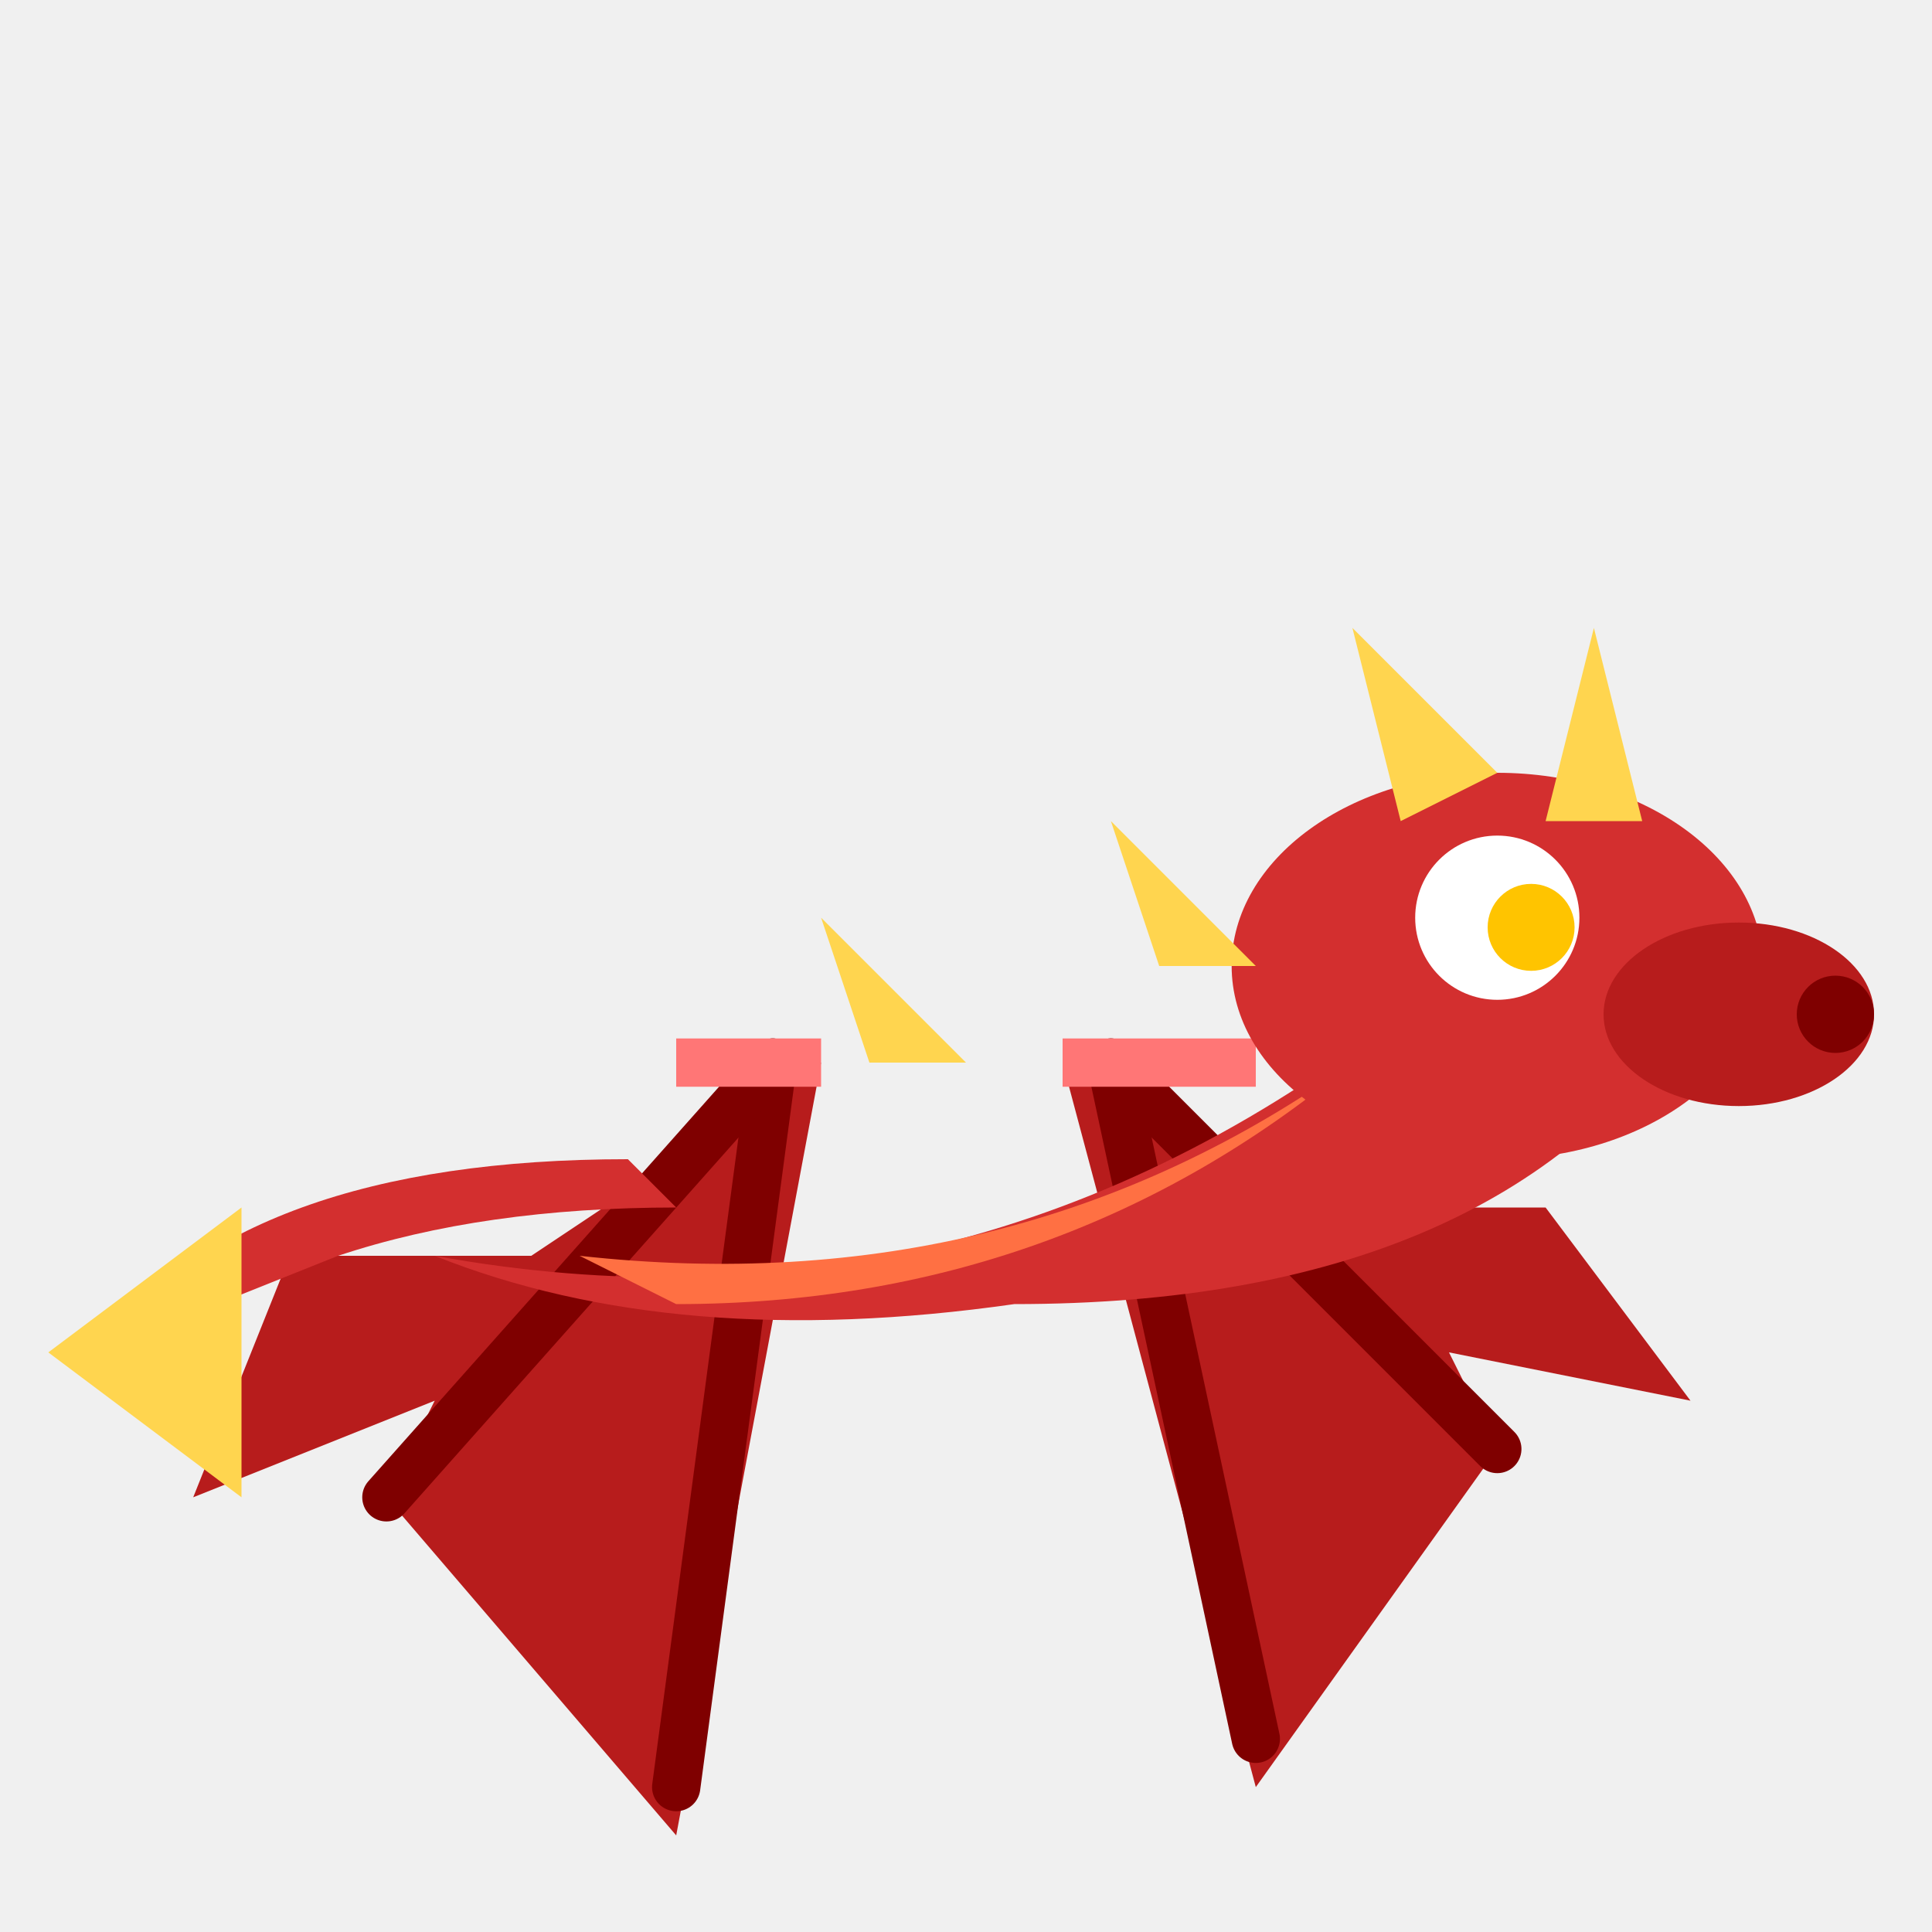
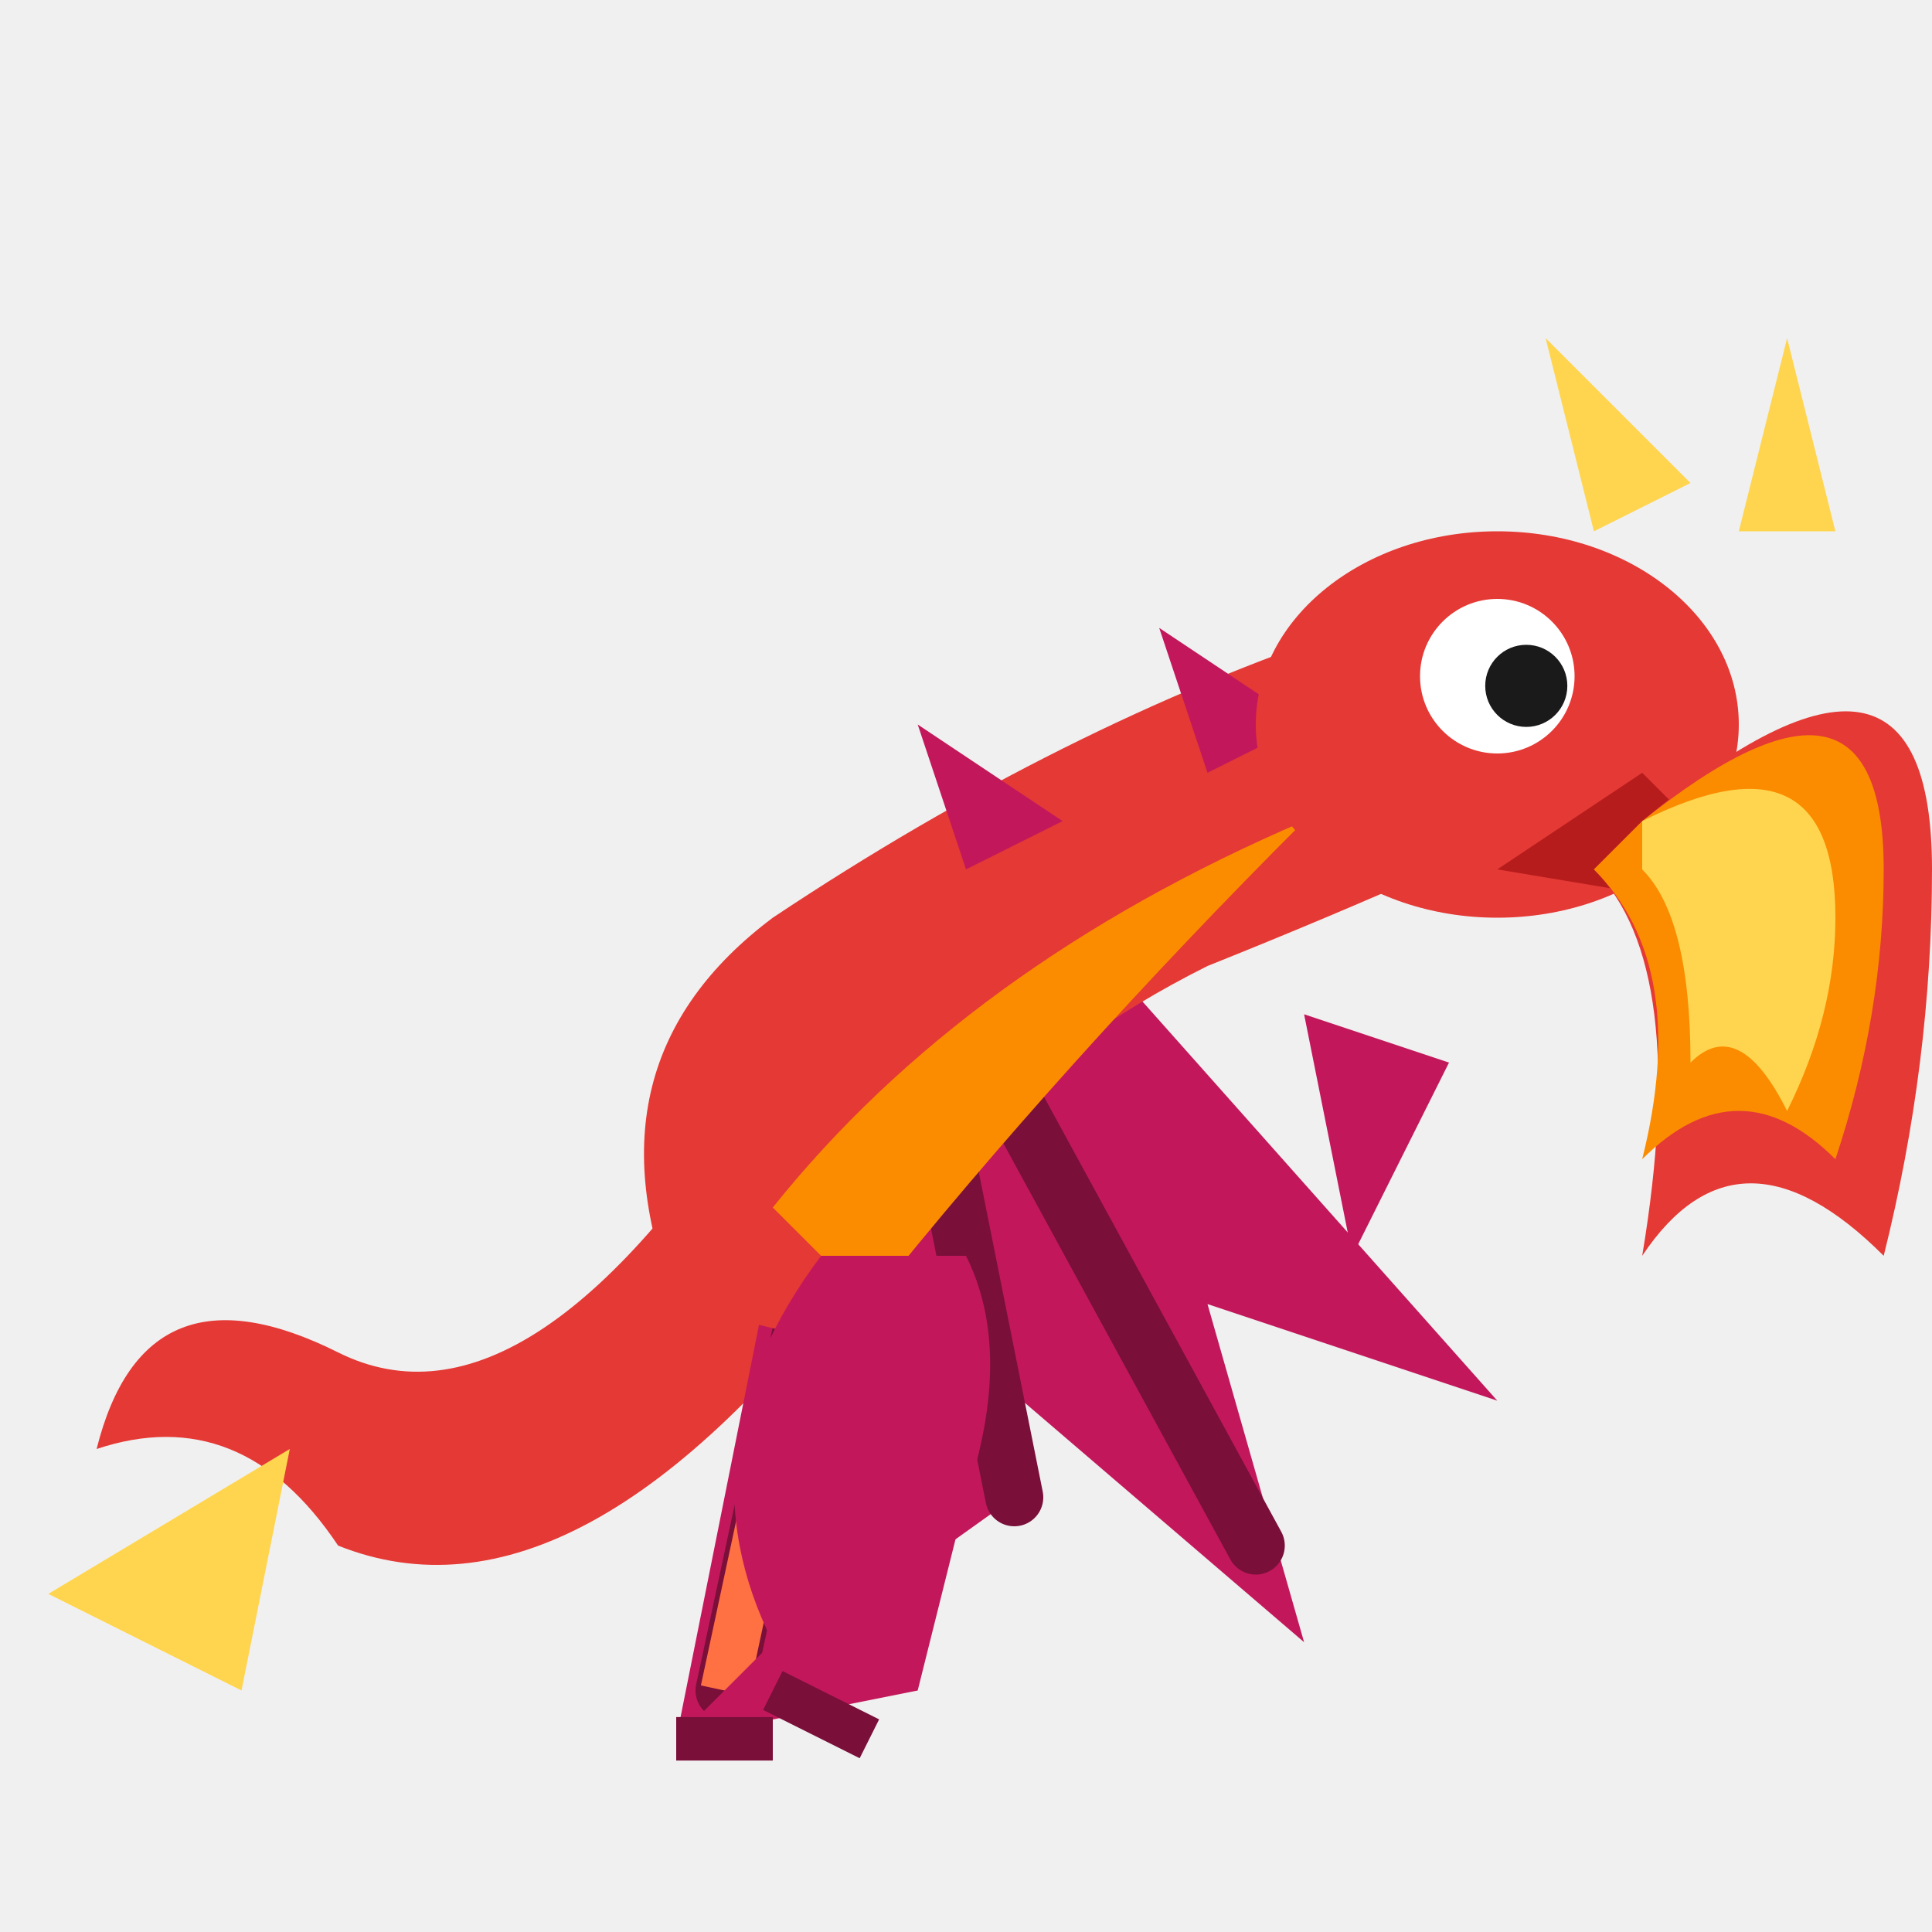
<svg xmlns="http://www.w3.org/2000/svg" viewBox="0 0 40 40" width="40" height="40">
-   <path d="M17 22 L14 38 L8 31 L9 29 L4 31 L6 26 L11 26 Z" fill="#b71c1c" />
-   <path d="M22 22 L26 37 L31 30 L30 28 L35 29 L32 25 L27 25 Z" fill="#b71c1c" />
-   <g stroke="#7f0000" stroke-width="1" fill="none" stroke-linecap="round">
-     <path d="M16 22 L14 37" />
-     <path d="M16 22 L8 31" />
-     <path d="M23 22 L26 36" />
-     <path d="M23 22 L31 30" />
+   <path d="M16 22 Q11 30 7 28 Q3 26 2 30 Q5 29 7 32 Q12 34 18 26 Z" fill="#e53935" />
+   <polygon points="1,33 6,30 5,35" fill="#ffd54f" />
+   <path d="M17 21 L14 36 L21 31 L20 28 L27 34 L25 27 L31 29 L23 20 Z" fill="#c2185b" />
+   <g stroke="#7a0f3a" stroke-width="1.2" fill="none" stroke-linecap="round">
+     <path d="M18 21 L15 35" />
+     <path d="M19 21 L21 31" />
+     <path d="M20 21 L26 32" />
  </g>
-   <path d="M14 22 L17 22" stroke="#ff7676" stroke-width="1" fill="none" />
-   <path d="M22 22 L26 22" stroke="#ff7676" stroke-width="1" fill="none" />
-   <path d="M13 24 Q5 24 2 28 L7 26 Q10 25 14 25 Z" fill="#d32f2f" />
-   <polygon points="1,28 5,25 5,31" fill="#ffd54f" />
-   <path d="M9 26 Q20 28 29 21 Q33 18 35 21 Q31 27 21 27 Q14 28 9 26 Z" fill="#d32f2f" />
-   <path d="M12 26 Q21 27 28 22 Q22 27 14 27 Z" fill="#ff7043" />
-   <ellipse cx="31" cy="20" rx="5.5" ry="4" fill="#d32f2f" />
-   <ellipse cx="36" cy="21" rx="2.8" ry="1.9" fill="#b71c1c" />
-   <circle cx="38" cy="21" r="0.8" fill="#7f0000" />
-   <polygon points="29,17 28,13 31,16" fill="#ffd54f" />
-   <polygon points="32,17 33,13 34,17" fill="#ffd54f" />
-   <polygon points="24,20 23,17 26,20" fill="#ffd54f" />
-   <polygon points="18,22 17,19 20,22" fill="#ffd54f" />
-   <circle cx="31" cy="19" r="1.7" fill="#fff" />
-   <circle cx="31.7" cy="19.2" r="0.9" fill="#ffc400" />
+   <path d="M15 35 L18 21" stroke="#ff7043" stroke-width="1" fill="none" />
+   <path d="M14 27 Q12 22 16 19 Q22 15 28 13 Q33 12 34 16 Q30 18 25 20 Q19 23 18 28 Z" fill="#e53935" />
+   <path d="M16 25 Q20 20 27 17 Q22 22 18 27 Z" fill="#fb8c00" />
+   <polygon points="20,18 19,15 22,17" fill="#c2185b" />
+   <polygon points="25,16 24,13 27,15" fill="#c2185b" />
+   <path d="M17 26 Q14 30 16 34 L14 36 L19 35 L20 31 Q21 28 20 26 Z" fill="#c2185b" />
+   <path d="M14 36 L16 36 M16 35 L18 36" stroke="#7a0f3a" stroke-width="0.9" />
+   <path d="M27 21 L28 26 L30 22 Z" fill="#c2185b" />
+   <polygon points="33,11 32,7 35,10" fill="#ffd54f" />
+   <polygon points="36,11 37,7 38,11" fill="#ffd54f" />
+   <ellipse cx="31" cy="15" rx="5" ry="4" fill="#e53935" />
+   <path d="M34 16 L37 19 L31 18 Z" fill="#b71c1c" />
+   <circle cx="31" cy="14" r="1.6" fill="#fff" />
+   <circle cx="31.6" cy="14.2" r="0.85" fill="#1a1a1a" />
+   <path d="M34 17 Q40 12 40 18 Q40 22 39 26 Q36 23 34 26 Q35 20 33 18 Z" fill="#e53935" />
+   <path d="M34 17 Q39 13 39 18 Q39 21 38 24 Q36 22 34 24 Q35 20 33 18 Z" fill="#fb8c00" />
+   <path d="M34 17 Q38 15 38 19 Q38 21 37 23 Q36 21 35 22 Q35 19 34 18 Z" fill="#ffd54f" />
</svg>
